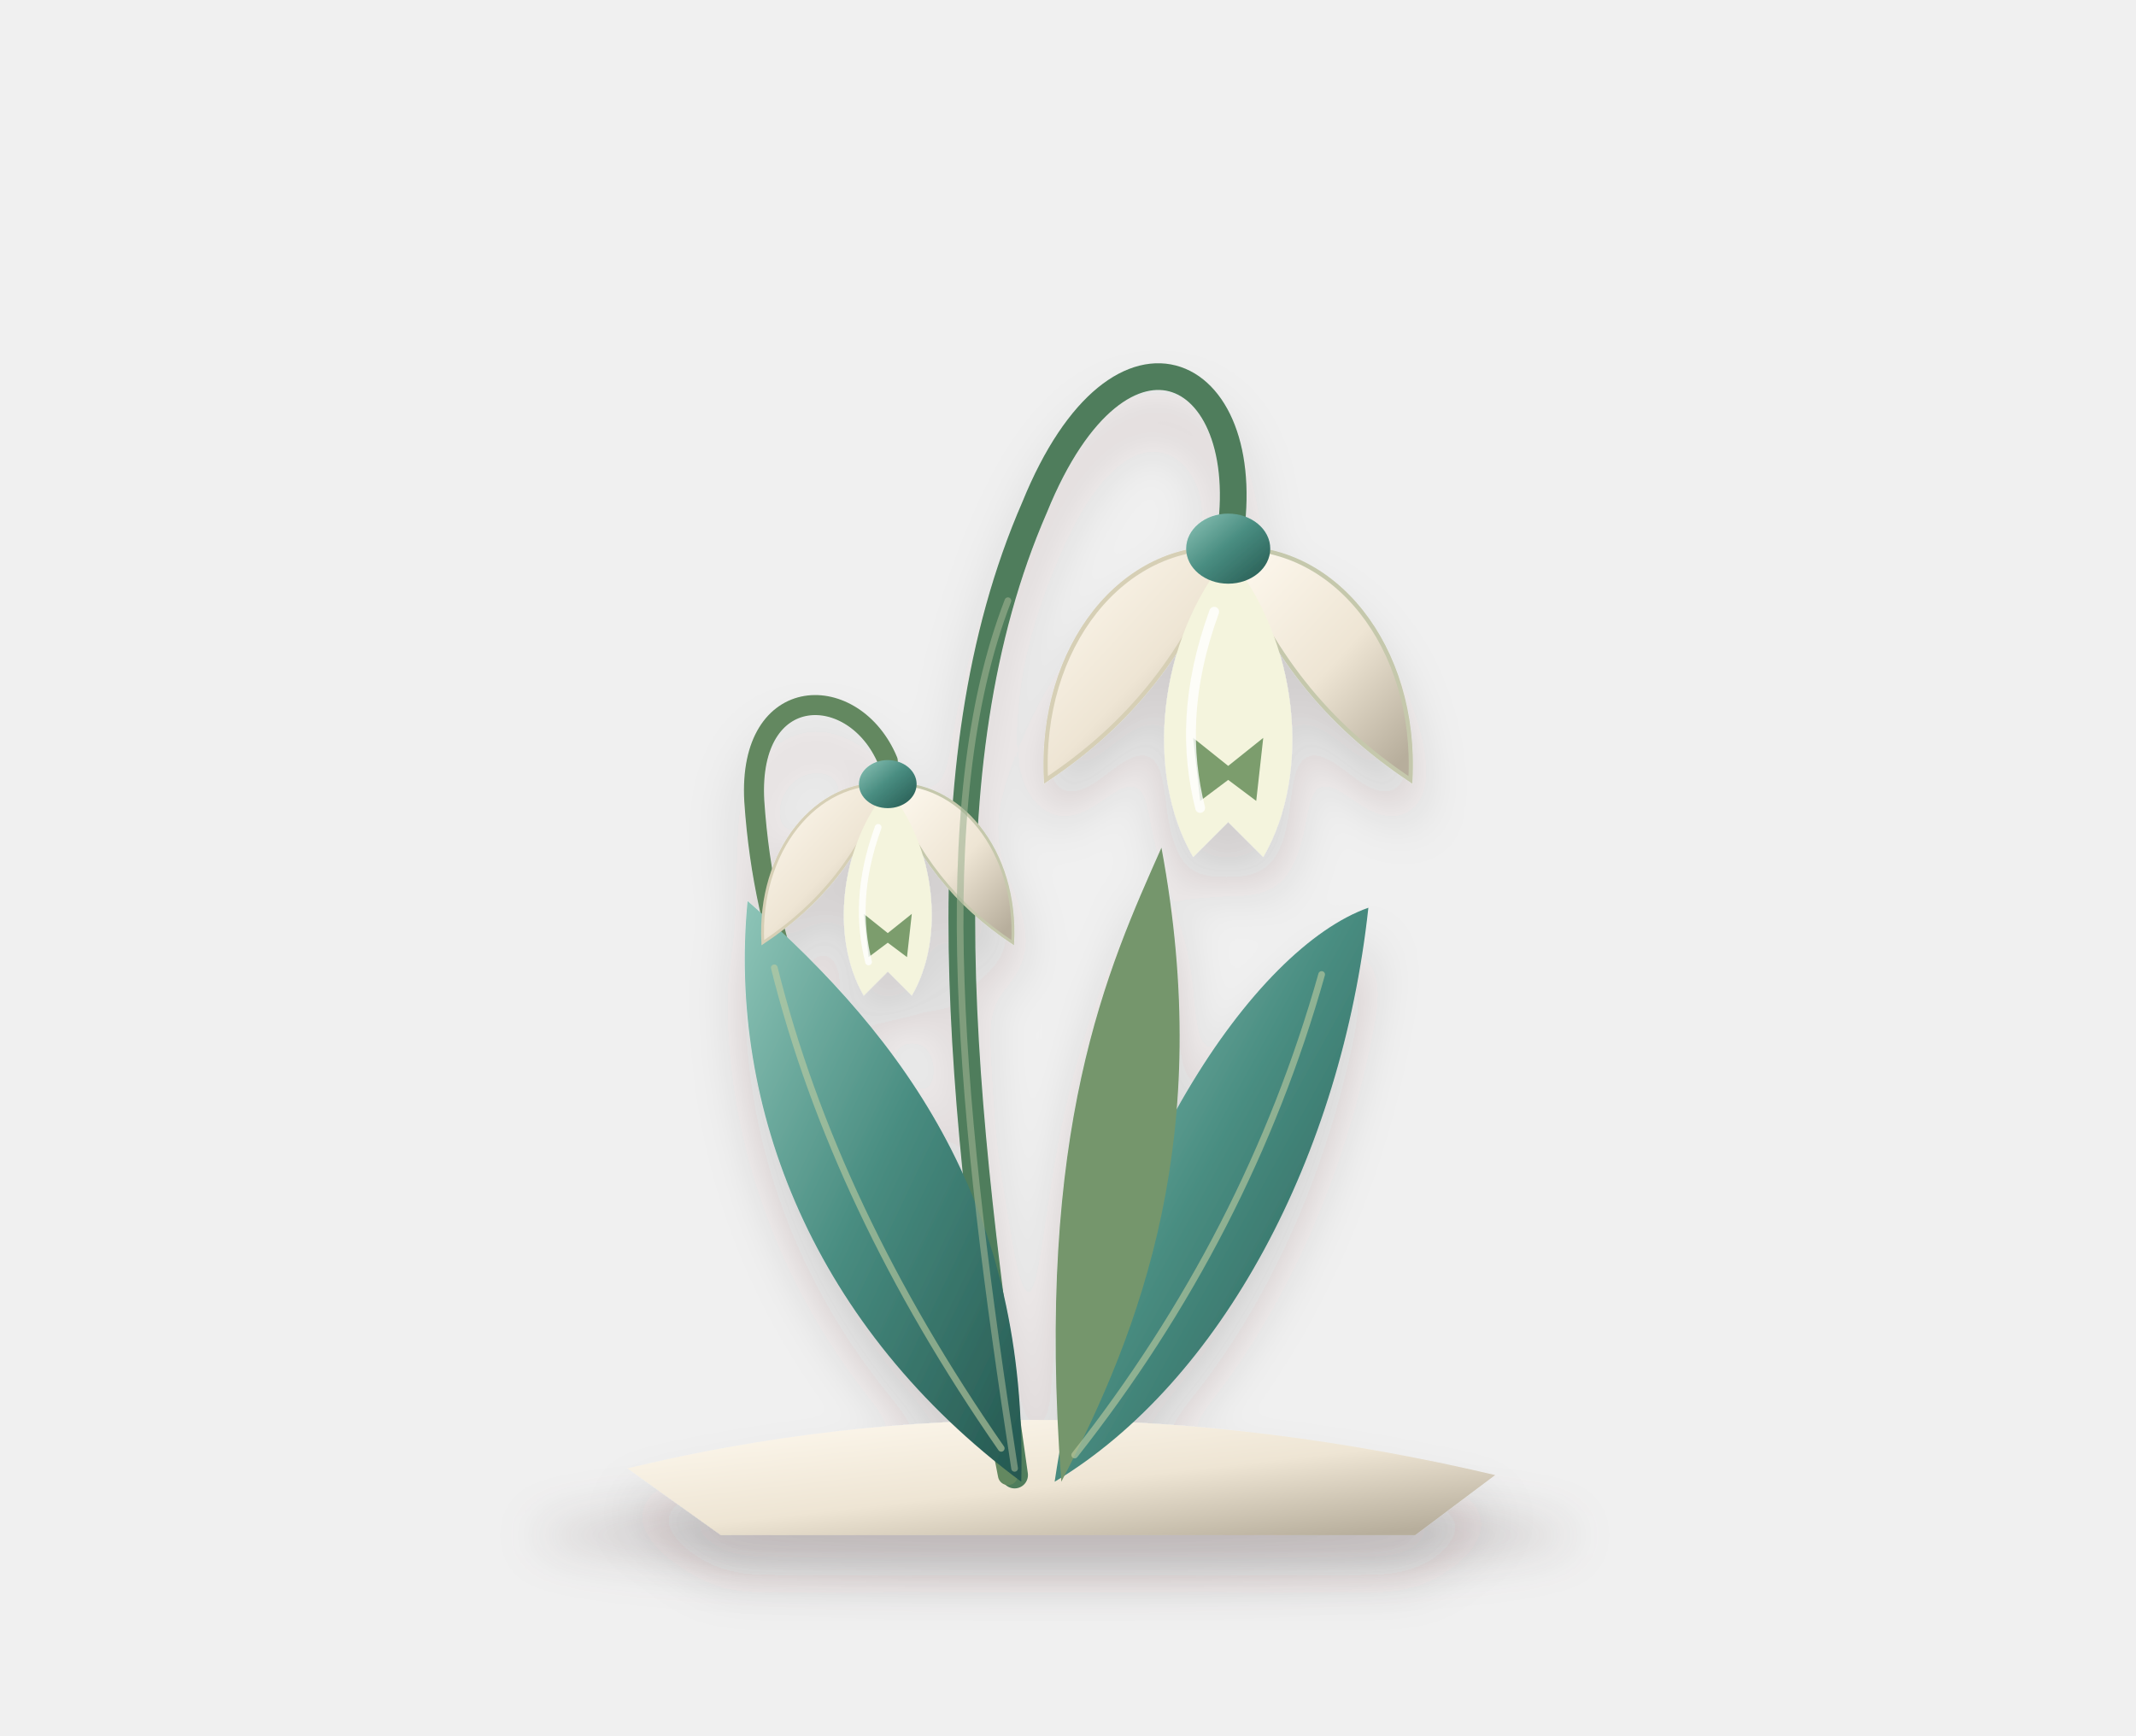
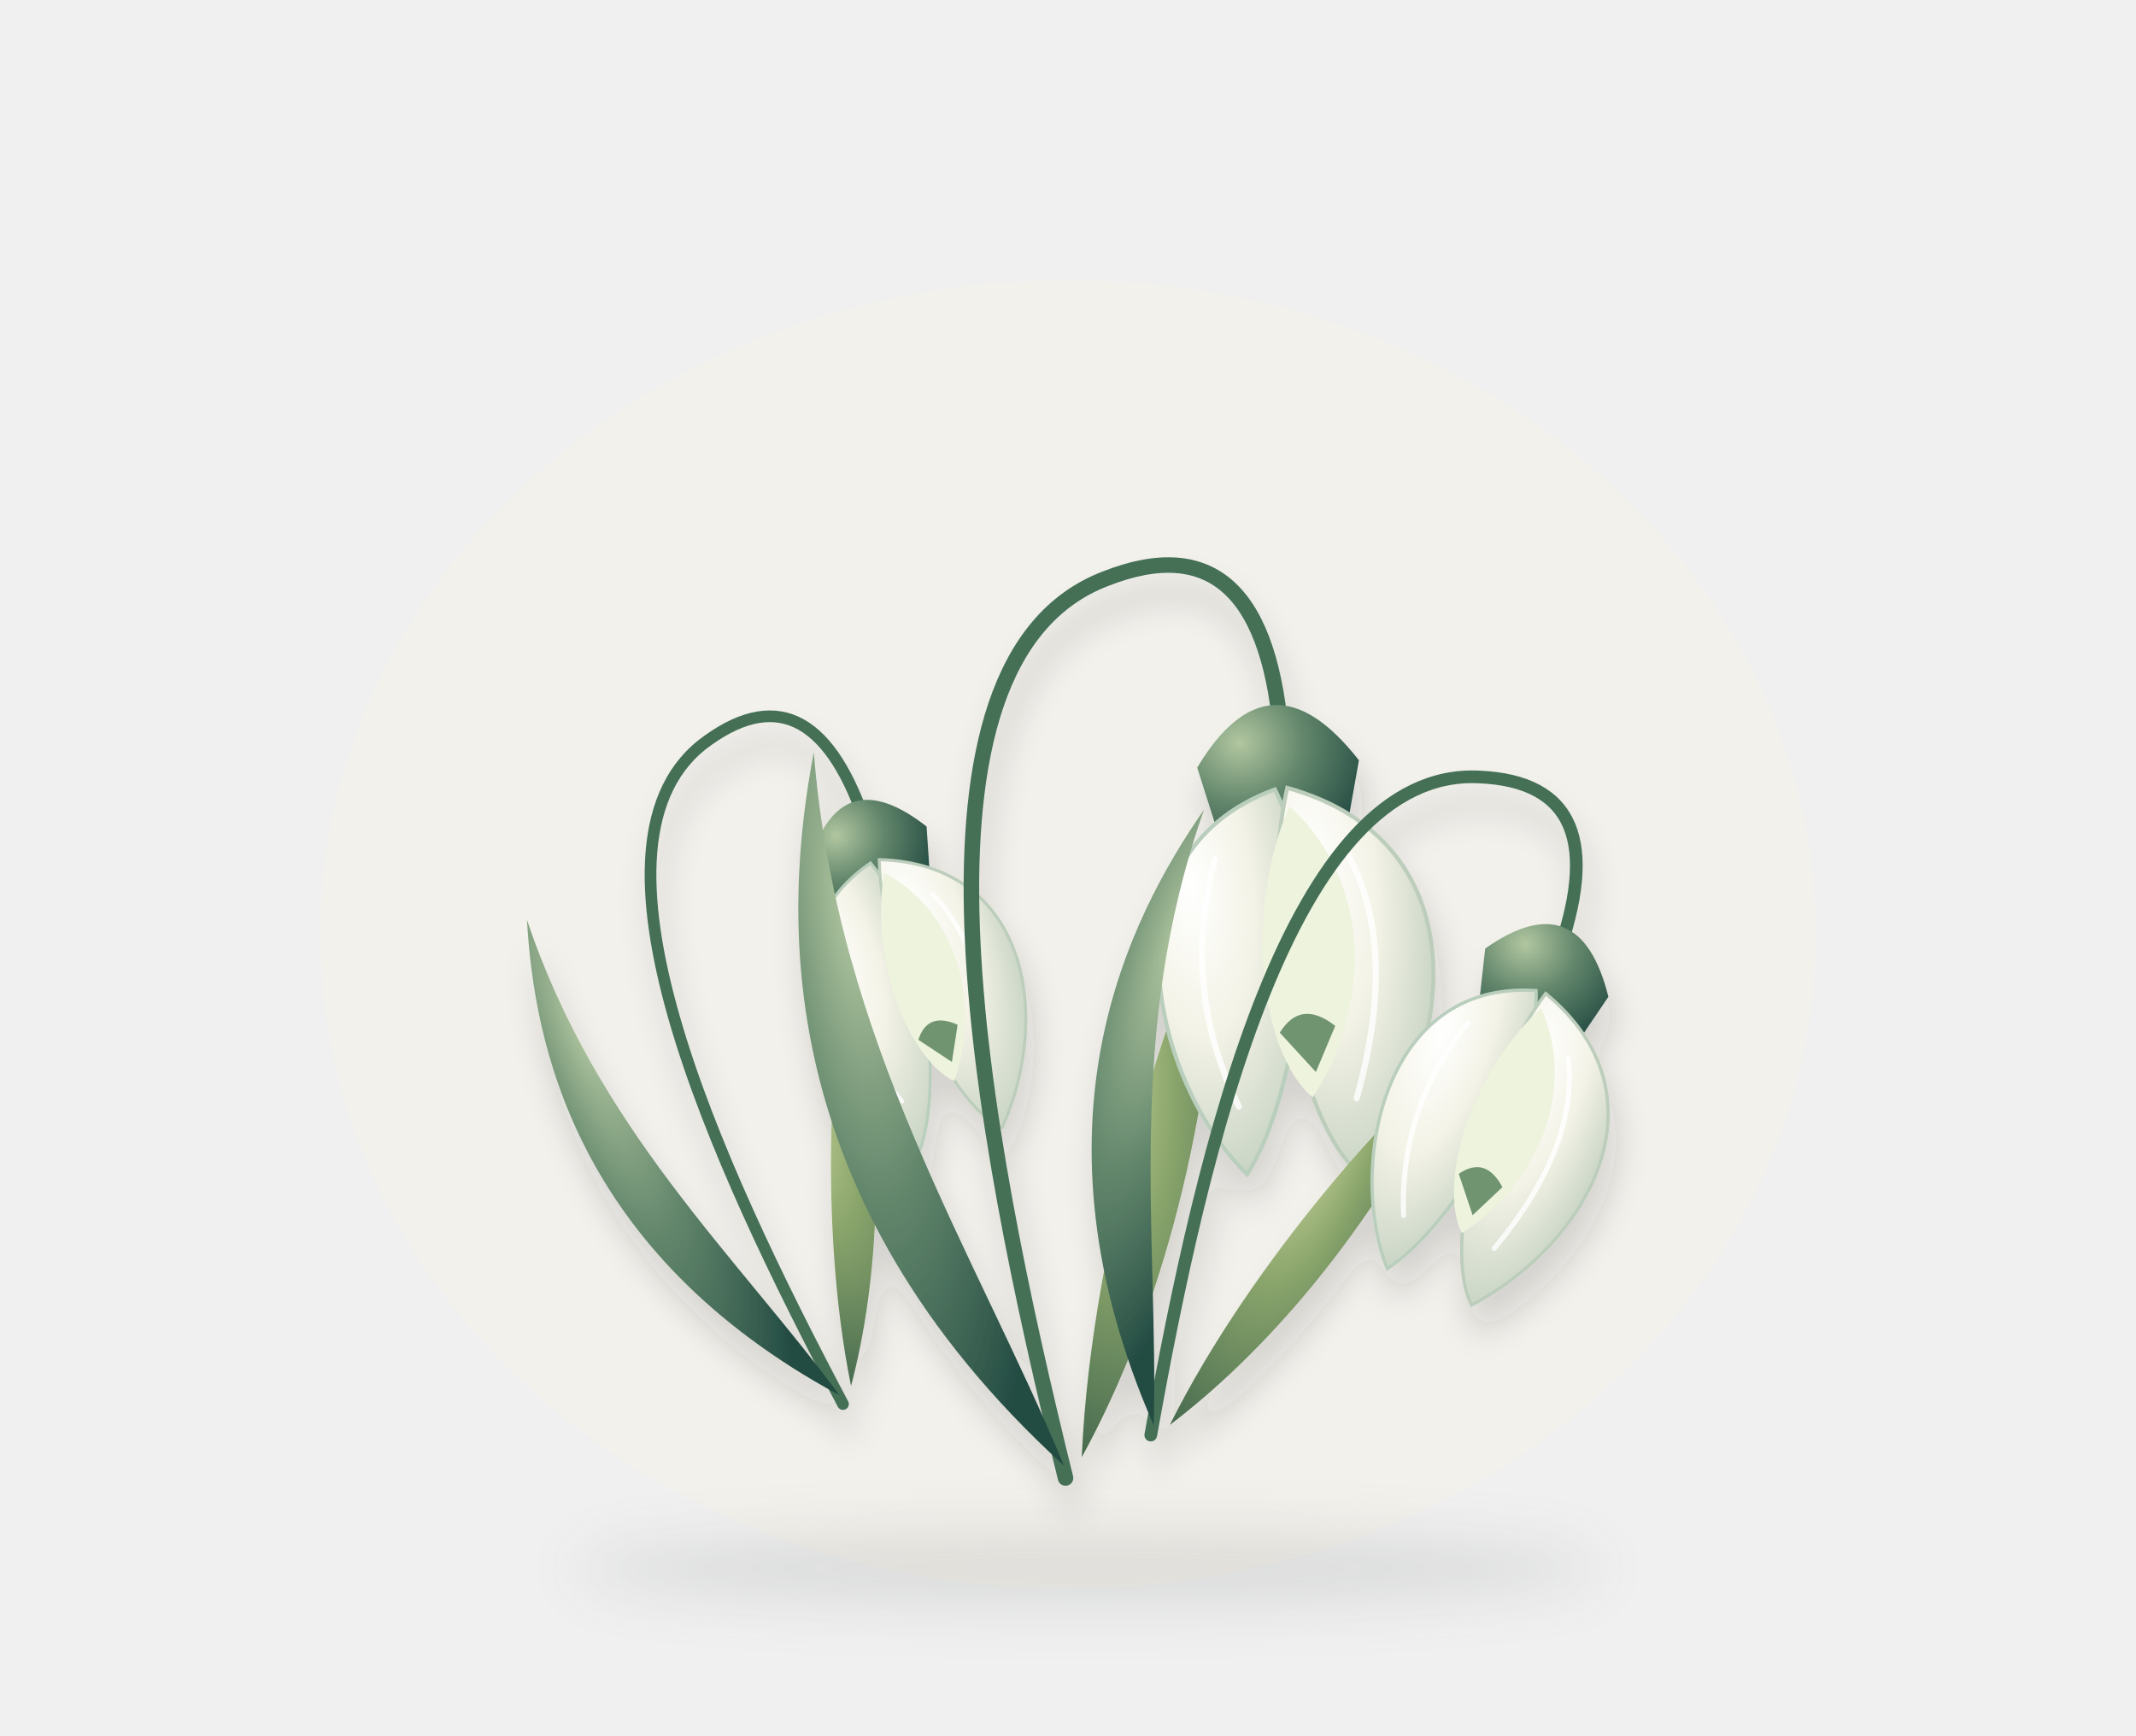
<svg xmlns="http://www.w3.org/2000/svg" viewBox="0 0 320 260" role="img" aria-labelledby="kv-month-3-title kv-month-3-description">
  <defs>
    <linearGradient id="kv-month-3-paper" x1="0" y1="0" x2=".85" y2="1">
      <stop stop-color="#fffaf0" />
      <stop offset=".57" stop-color="#eee5d4" />
      <stop offset="1" stop-color="#b7ae9c" />
    </linearGradient>
    <linearGradient id="kv-month-3-wine" x1="0" y1="0" x2=".95" y2="1">
      <stop stop-color="#bf6a83" />
      <stop offset=".4" stop-color="#973f5a" />
      <stop offset="1" stop-color="#5d2036" />
    </linearGradient>
    <linearGradient id="kv-month-3-teal" x1="0" y1="0" x2="1" y2="1">
      <stop stop-color="#8ec5b8" />
      <stop offset=".48" stop-color="#488c80" />
      <stop offset="1" stop-color="#24574f" />
    </linearGradient>
    <linearGradient id="kv-month-3-gold" x1="0" y1="0" x2=".8" y2="1">
      <stop stop-color="#fff2b7" />
      <stop offset=".22" stop-color="#d1aa5b" />
      <stop offset=".4" stop-color="#f1d68b" />
      <stop offset=".67" stop-color="#ad8439" />
      <stop offset="1" stop-color="#7b5b2c" />
    </linearGradient>
    <linearGradient id="kv-month-3-metal" x1="0" y1="0" x2="1" y2=".9">
      <stop stop-color="#fafdfb" />
      <stop offset=".2" stop-color="#c6d0d0" />
      <stop offset=".43" stop-color="#fbfcf3" />
      <stop offset=".6" stop-color="#9cabae" />
      <stop offset="1" stop-color="#4c636d" />
    </linearGradient>
    <linearGradient id="kv-month-3-ink" x1="0" y1="0" x2=".7" y2="1">
      <stop stop-color="#66747d" />
      <stop offset=".45" stop-color="#35424f" />
      <stop offset="1" stop-color="#17242f" />
    </linearGradient>
    <radialGradient id="kv-month-3-glass" cx="30%" cy="20%" r="85%">
      <stop stop-color="#fff" stop-opacity=".9" />
      <stop offset=".5" stop-color="#eaf5ed" stop-opacity=".3" />
      <stop offset="1" stop-color="#86a3ae" stop-opacity=".55" />
    </radialGradient>
    <filter id="kv-month-3-shadow" x="-35%" y="-35%" width="180%" height="190%">
      <feDropShadow dx="0" dy="6" stdDeviation="4" flood-color="#35262d" flood-opacity=".17" />
    </filter>
    <filter id="kv-month-3-soft" x="-50%" y="-100%" width="200%" height="300%">
      <feGaussianBlur stdDeviation="3.5" />
    </filter>
  </defs>
-   <ellipse cx="158" cy="230" rx="78" ry="6" fill="#473039" opacity=".15" filter="url(#kv-month-3-soft)" />
-   <g filter="url(#kv-month-3-shadow)">
-     <path d="M94 220Q156 205 224 221L212 230H108Z" fill="url(#kv-month-3-paper)" />
-     <path d="M152 221C144 165 138 115 155 76 168 44 189 55 184 82" fill="none" stroke="#4f7d5b" stroke-width="4" stroke-linecap="round" stroke-linejoin="round" opacity="1" />
-     <path d="M151 221C144 183 116 165 113 120 112 102 128 102 133 114" fill="none" stroke="#638860" stroke-width="3" stroke-linecap="round" stroke-linejoin="round" opacity="1" />
-     <path d="M153 222C122 199 109 166 112 135 136 156 154 181 153 222Z" fill="url(#kv-month-3-teal)" />
-     <path d="M158 222C165 175 188 142 205 136 201 173 183 207 158 222Z" fill="url(#kv-month-3-teal)" />
-     <path d="M159 222C155 169 166 145 174 127 182 170 171 199 159 222Z" fill="#75966c" />
-     <path d="M116 145Q125 181 150 217M198 146Q187 185 161 218" fill="none" stroke="#c0cda1" stroke-width="1" stroke-linecap="round" stroke-linejoin="round" opacity="0.6" />
-     <g transform="translate(184 99) scale(1.05)">
-       <path d="M0-16C-15-17-27-2-26 17-14 9-6-1 0-16Z" fill="url(#kv-month-3-paper)" stroke="#d6cfb5" stroke-width=".6" />
-       <path d="M0-16C15-17 27-2 26 17 14 9 6-1 0-16Z" fill="url(#kv-month-3-paper)" stroke="#c5c8ac" stroke-width=".6" />
-       <path d="M0-15C-10-3-12 16-5 28L0 23 5 28C12 16 10-3 0-15Z" fill="#f4f4dd" />
-       <path d="M-5 11 0 15 5 11 4 20 0 17-4 20Z" fill="#7b9d6d" />
-       <ellipse cy="-16" rx="6" ry="5" fill="url(#kv-month-3-teal)" />
-       <path d="M-2-7C-6 4-6 13-4 21" fill="none" stroke="#ffffff" stroke-width="1.4" stroke-linecap="round" stroke-linejoin="round" opacity="0.8" />
+   <defs>
+     <radialGradient id="kv-month-3-m-green" cx="28%" cy="22%" r="85%">
+       <stop stop-color="#b1c6a0" />
+       <stop offset=".47" stop-color="#62866b" />
+       <stop offset="1" stop-color="#244c43" />
+     </radialGradient>
+     <radialGradient id="kv-month-3-m-leaf" cx="28%" cy="22%" r="85%">
+       <stop stop-color="#d4dca3" />
+       <stop offset=".47" stop-color="#8ba66c" />
+       <stop offset="1" stop-color="#43674e" />
+     </radialGradient>
+     <radialGradient id="kv-month-3-m-ice" cx="28%" cy="22%" r="85%">
+       <stop stop-color="#ffffff" />
+       <stop offset=".47" stop-color="#dbeaf0" />
+       <stop offset="1" stop-color="#8aafb9" />
+     </radialGradient>
+     <radialGradient id="kv-month-3-m-petal" cx="28%" cy="22%" r="85%">
+       <stop stop-color="#ffffff" />
+       <stop offset=".47" stop-color="#f4f3e7" />
+       <stop offset="1" stop-color="#c2d0c0" />
+     </radialGradient>
+     <radialGradient id="kv-month-3-m-wood" cx="28%" cy="22%" r="85%">
+       <stop stop-color="#dfb47d" />
+       <stop offset=".47" stop-color="#956b43" />
+       <stop offset="1" stop-color="#523a2d" />
+     </radialGradient>
+     <radialGradient id="kv-month-3-m-woodDark" cx="28%" cy="22%" r="85%">
+       <stop stop-color="#c49866" />
+       <stop offset=".47" stop-color="#7e583b" />
+       <stop offset="1" stop-color="#422e26" />
+     </radialGradient>
+     <radialGradient id="kv-month-3-m-purple" cx="28%" cy="22%" r="85%">
+       <stop stop-color="#e4d8e7" />
+       <stop offset=".47" stop-color="#ad8bb8" />
+       <stop offset="1" stop-color="#6a4f7e" />
+     </radialGradient>
+     <radialGradient id="kv-month-3-m-berry" cx="28%" cy="22%" r="85%">
+       <stop stop-color="#f7a3a0" />
+       <stop offset=".47" stop-color="#b13a51" />
+       <stop offset="1" stop-color="#67283b" />
+     </radialGradient>
+     <radialGradient id="kv-month-3-m-apple" cx="28%" cy="22%" r="85%">
+       <stop stop-color="#f0b89d" />
+       <stop offset=".47" stop-color="#b95855" />
+       <stop offset="1" stop-color="#762e43" />
+     </radialGradient>
+     <radialGradient id="kv-month-3-m-gold" cx="28%" cy="22%" r="85%">
+       <stop stop-color="#fae4a3" />
+       <stop offset=".47" stop-color="#c8a463" />
+       <stop offset="1" stop-color="#80603f" />
+     </radialGradient>
+     <radialGradient id="kv-month-3-m-copper" cx="28%" cy="22%" r="85%">
+       <stop stop-color="#efbf82" />
+       <stop offset=".47" stop-color="#ce8251" />
+       <stop offset="1" stop-color="#854b3c" />
+     </radialGradient>
+     <radialGradient id="kv-month-3-m-amber" cx="28%" cy="22%" r="85%">
+       <stop stop-color="#fff1bb" />
+       <stop offset=".47" stop-color="#dfb256" />
+       <stop offset="1" stop-color="#a16c31" />
+     </radialGradient>
+     <radialGradient id="kv-month-3-m-wax" cx="28%" cy="22%" r="85%">
+       <stop stop-color="#fffdf0" />
+       <stop offset=".47" stop-color="#ece4cd" />
+       <stop offset="1" stop-color="#c6bc9f" />
+     </radialGradient>
+     <radialGradient id="kv-month-3-m-pearl" cx="28%" cy="22%" r="85%">
+       <stop stop-color="#ffffff" />
+       <stop offset=".47" stop-color="#ede6dc" />
+       <stop offset="1" stop-color="#b1aaa3" />
+     </radialGradient>
+     <linearGradient id="kv-month-3-m-glass" x1="0" x2="1">
+       <stop stop-color="#d9e4df" stop-opacity=".8" />
+       <stop offset=".12" stop-color="#fff" stop-opacity=".72" />
+       <stop offset=".4" stop-color="#e3ebe3" stop-opacity=".1" />
+       <stop offset=".82" stop-color="#baccc6" stop-opacity=".38" />
+       <stop offset="1" stop-color="#718e88" stop-opacity=".48" />
+     </linearGradient>
+     <linearGradient id="kv-month-3-m-ribbon" x1="0" y1="0" x2="1" y2="1">
+       <stop stop-color="#b95f70" />
+       <stop offset=".43" stop-color="#853a50" />
+       <stop offset=".72" stop-color="#9d425a" />
+       <stop offset="1" stop-color="#60283d" />
+     </linearGradient>
+     <radialGradient id="kv-month-3-m-flame" cx="40%" cy="70%">
+       <stop stop-color="#fffce2" />
+       <stop offset=".42" stop-color="#ffe1a2" />
+       <stop offset=".8" stop-color="#e6ab5c" />
+       <stop offset="1" stop-color="#c47c48" />
+     </radialGradient>
+     <filter id="kv-month-3-m-shadow" x="-40%" y="-40%" width="180%" height="195%">
+       <feDropShadow dx="1" dy="4" stdDeviation="2.4" flood-color="#2b3330" flood-opacity=".16" />
+     </filter>
+     <filter id="kv-month-3-m-blur" x="-50%" y="-150%" width="200%" height="400%">
+       <feGaussianBlur stdDeviation="4" />
+     </filter>
+   </defs>
+   <ellipse cx="160" cy="140" rx="112" ry="98" fill="#f6f2e7" opacity=".46" />
+   <ellipse cx="163" cy="235" rx="77" ry="6" fill="#445049" opacity=".12" filter="url(#kv-month-3-m-blur)" />
+   <g data-month-composition="2027-3" filter="url(#kv-month-3-m-shadow)">
+     <g transform="translate(111 151) rotate(-21) scale(0.7)">
+       <path d="M-10 87C-17 29-22-47 14-56Q41-63 39-26" fill="none" stroke="#446f57" stroke-width="2.5" opacity="1" stroke-linecap="round" stroke-linejoin="round" />
+       <path d="M-10 85C-52 36-44-9-36-34C-38 13-20 49-10 85Z" fill="url(#kv-month-3-m-green)" />
+       <path d="M-7 84C-1 48 18 8 26-2C20 37 6 66-7 84Z" fill="url(#kv-month-3-m-leaf)" />
+       <path d="M25-24Q39-42 51-22L47-9 28-8Z" fill="url(#kv-month-3-m-green)" />
+       <path d="M37-19C7-12 12 26 25 42C35 30 43-2 37-19Z" fill="url(#kv-month-3-m-petal)" stroke="#b9cebd" stroke-width=".65" />
+       <path d="M39-19C32 0 34 35 43 44C62 25 68-7 39-19Z" fill="url(#kv-month-3-m-petal)" stroke="#bdcdbc" stroke-width=".65" />
+       <path d="M39-16C30-1 29 22 37 31C48 18 51-2 39-16Z" fill="#eef3dd" />
+       <path d="M33 20Q37 15 42 20L38 27Z" fill="#719470" />
+       <path d="M26-9Q18 11 25 31M47-8Q54 8 44 32" fill="none" stroke="#fff" stroke-width="1" opacity="0.8" stroke-linecap="round" stroke-linejoin="round" />
    </g>
-     <g transform="translate(133 129) scale(0.72)">
-       <path d="M0-16C-15-17-27-2-26 17-14 9-6-1 0-16Z" fill="url(#kv-month-3-paper)" stroke="#d6cfb5" stroke-width=".6" />
-       <path d="M0-16C15-17 27-2 26 17 14 9 6-1 0-16Z" fill="url(#kv-month-3-paper)" stroke="#c5c8ac" stroke-width=".6" />
-       <path d="M0-15C-10-3-12 16-5 28L0 23 5 28C12 16 10-3 0-15Z" fill="#f4f4dd" />
-       <path d="M-5 11 0 15 5 11 4 20 0 17-4 20Z" fill="#7b9d6d" />
-       <ellipse cy="-16" rx="6" ry="5" fill="url(#kv-month-3-teal)" />
-       <path d="M-2-7C-6 4-6 13-4 21" fill="none" stroke="#ffffff" stroke-width="1.4" stroke-linecap="round" stroke-linejoin="round" opacity="0.8" />
+     <g transform="translate(159 140) rotate(-7) scale(0.93)">
+       <path d="M-10 87C-17 29-22-47 14-56Q41-63 39-26" fill="none" stroke="#446f57" stroke-width="2.5" opacity="1" stroke-linecap="round" stroke-linejoin="round" />
+       <path d="M-10 85C-52 36-44-9-36-34C-38 13-20 49-10 85Z" fill="url(#kv-month-3-m-green)" />
+       <path d="M-7 84C-1 48 18 8 26-2C20 37 6 66-7 84Z" fill="url(#kv-month-3-m-leaf)" />
+       <path d="M25-24Q39-42 51-22L47-9 28-8Z" fill="url(#kv-month-3-m-green)" />
+       <path d="M37-19C7-12 12 26 25 42C35 30 43-2 37-19Z" fill="url(#kv-month-3-m-petal)" stroke="#b9cebd" stroke-width=".65" />
+       <path d="M39-19C32 0 34 35 43 44C62 25 68-7 39-19Z" fill="url(#kv-month-3-m-petal)" stroke="#bdcdbc" stroke-width=".65" />
+       <path d="M39-16C30-1 29 22 37 31C48 18 51-2 39-16Z" fill="#eef3dd" />
+       <path d="M33 20Q37 15 42 20L38 27Z" fill="#719470" />
+       <path d="M26-9Q18 11 25 31M47-8Q54 8 44 32" fill="none" stroke="#fff" stroke-width="1" opacity="0.8" stroke-linecap="round" stroke-linejoin="round" />
    </g>
-     <path d="M152 220C144 168 139 121 151 90" fill="none" stroke="#9eb393" stroke-width="1" stroke-linecap="round" stroke-linejoin="round" opacity="0.6" />
+     <g transform="translate(199 154) rotate(17) scale(0.76)">
+       <path d="M-10 87C-17 29-22-47 14-56Q41-63 39-26" fill="none" stroke="#446f57" stroke-width="2.5" opacity="1" stroke-linecap="round" stroke-linejoin="round" />
+       <path d="M-10 85C-52 36-44-9-36-34C-38 13-20 49-10 85Z" fill="url(#kv-month-3-m-green)" />
+       <path d="M-7 84C-1 48 18 8 26-2C20 37 6 66-7 84Z" fill="url(#kv-month-3-m-leaf)" />
+       <path d="M25-24Q39-42 51-22L47-9 28-8Z" fill="url(#kv-month-3-m-green)" />
+       <path d="M37-19C7-12 12 26 25 42C35 30 43-2 37-19Z" fill="url(#kv-month-3-m-petal)" stroke="#b9cebd" stroke-width=".65" />
+       <path d="M39-19C32 0 34 35 43 44C62 25 68-7 39-19Z" fill="url(#kv-month-3-m-petal)" stroke="#bdcdbc" stroke-width=".65" />
+       <path d="M39-16C30-1 29 22 37 31C48 18 51-2 39-16Z" fill="#eef3dd" />
+       <path d="M33 20Q37 15 42 20L38 27Z" fill="#719470" />
+       <path d="M26-9Q18 11 25 31M47-8Q54 8 44 32" fill="none" stroke="#fff" stroke-width="1" opacity="0.8" stroke-linecap="round" stroke-linejoin="round" />
+     </g>
  </g>
</svg>
